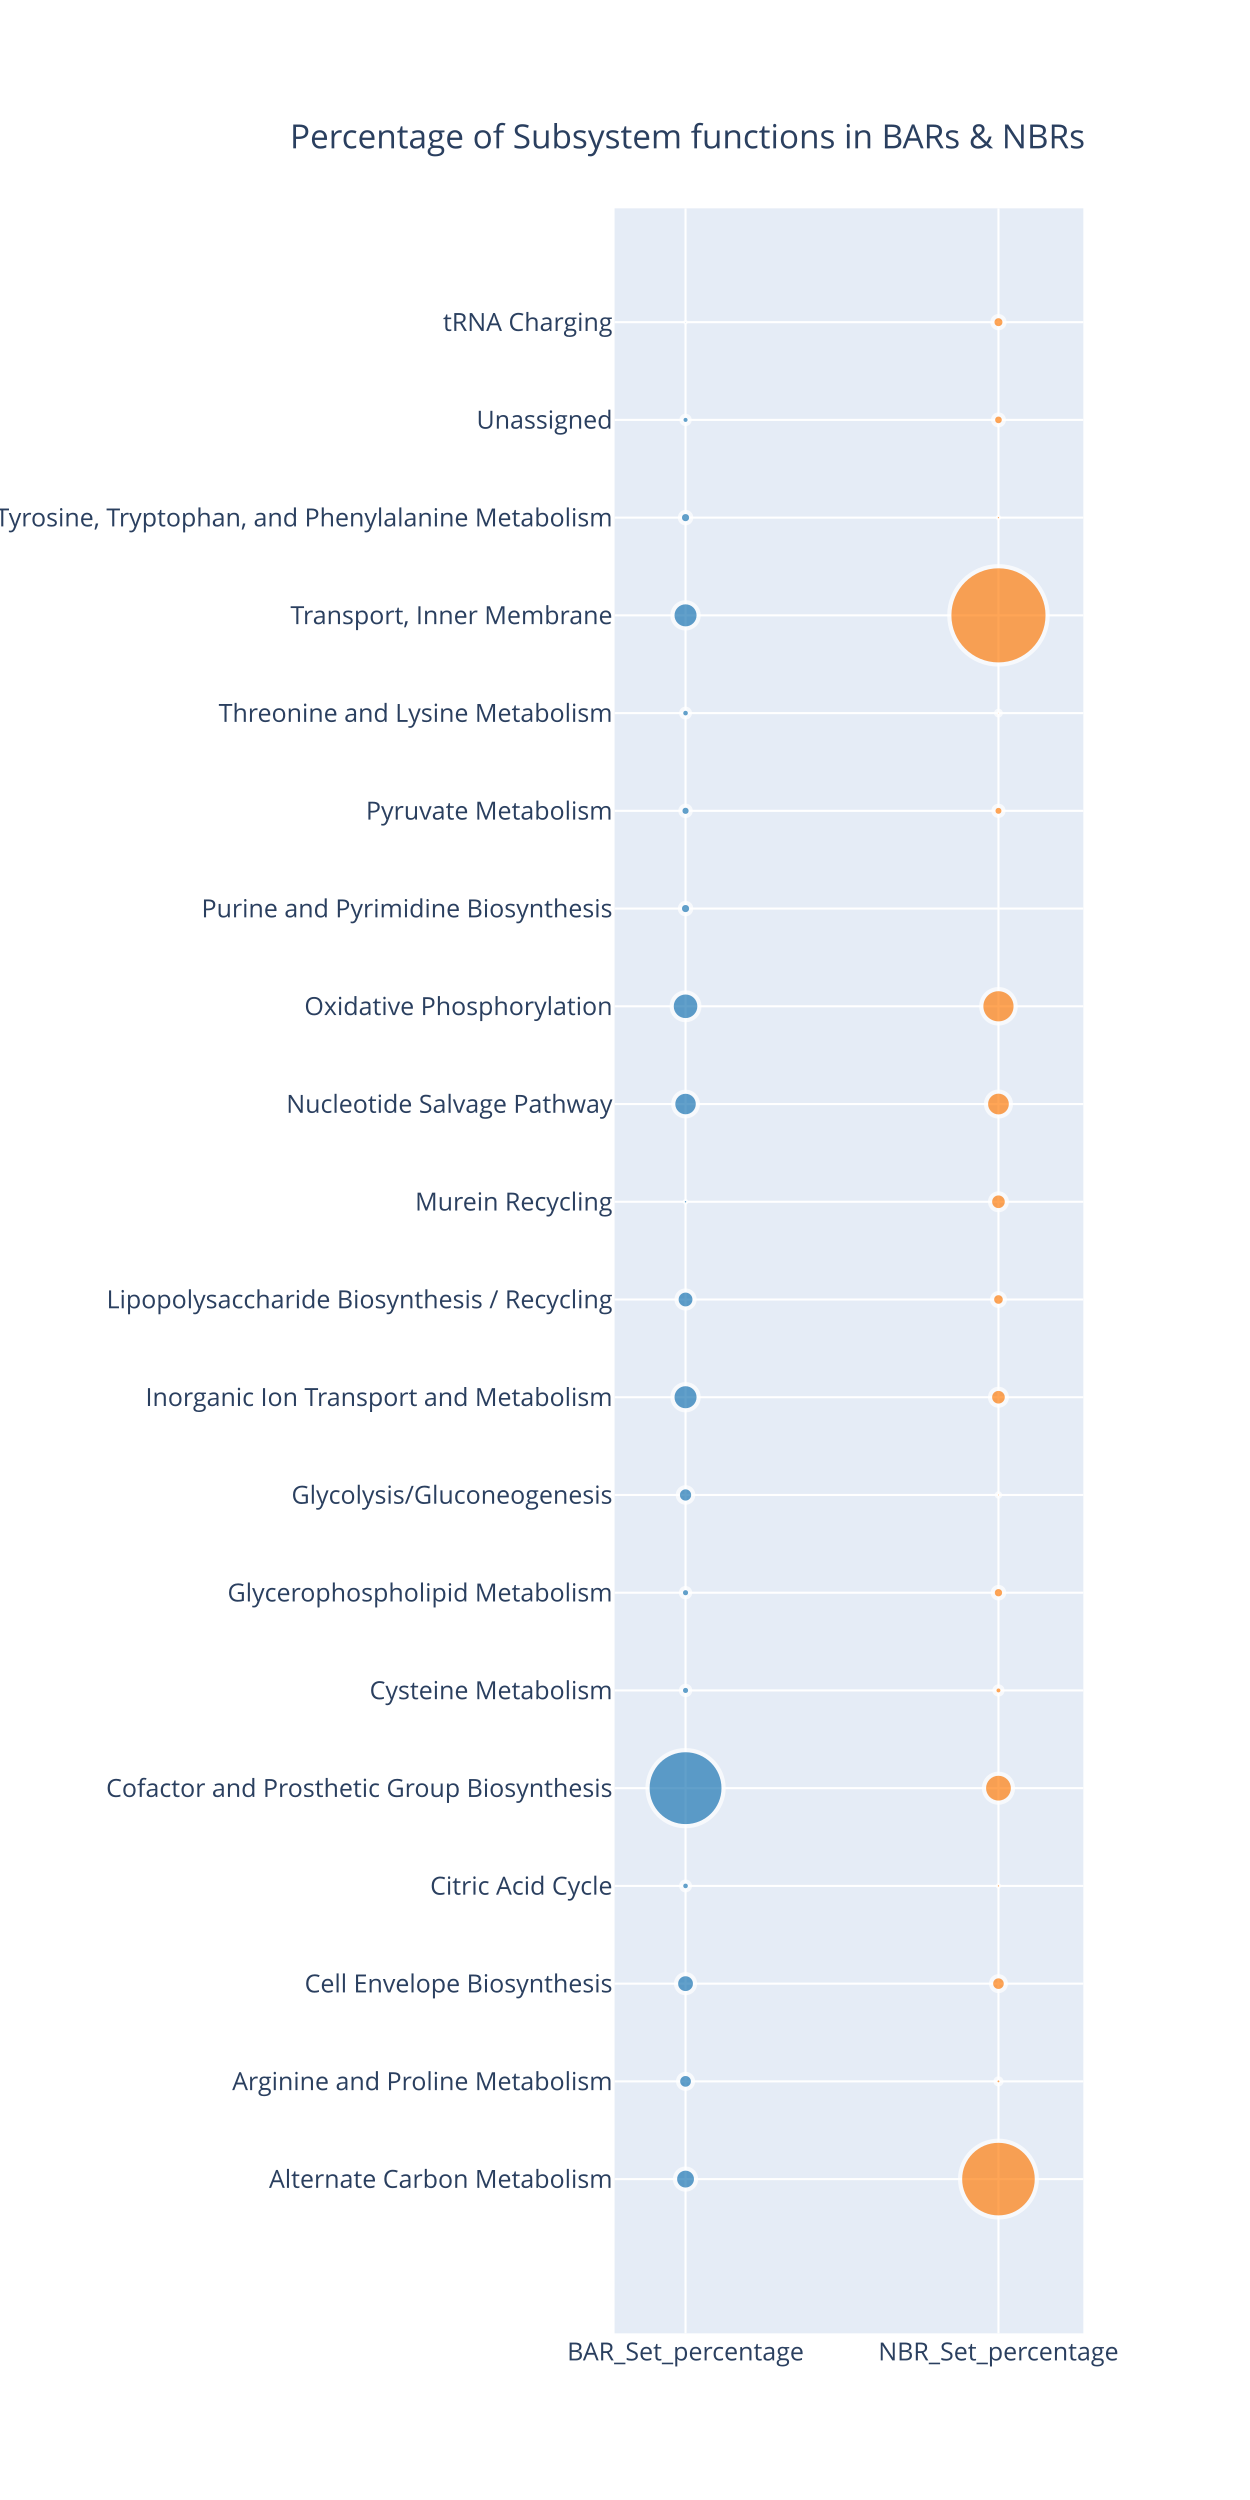
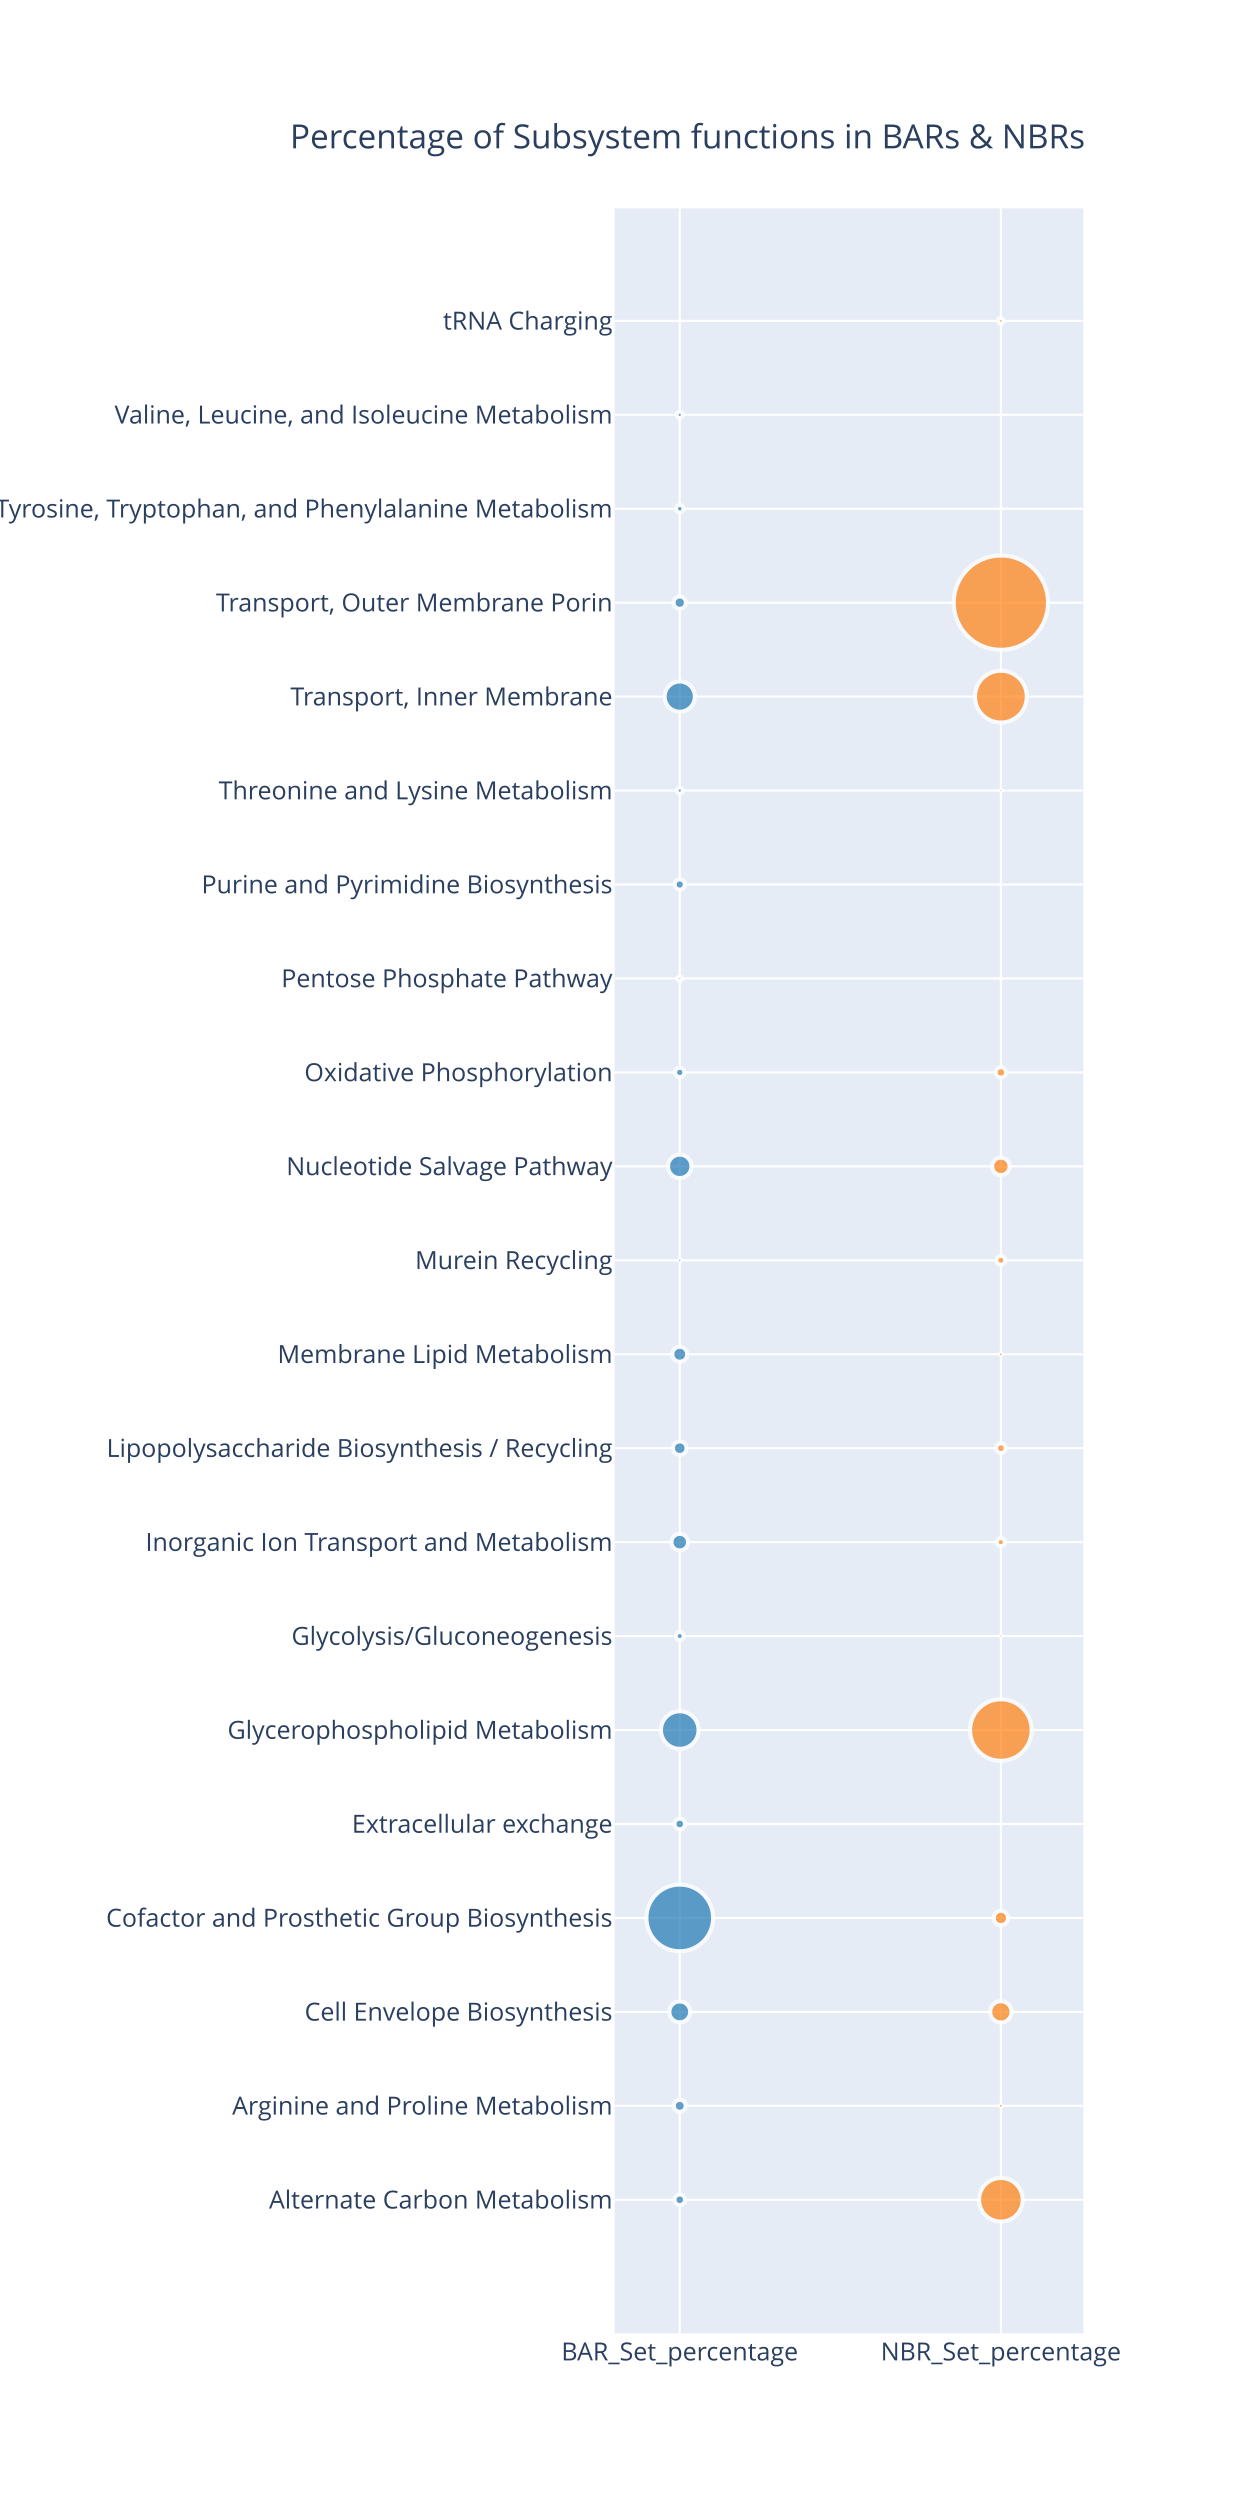
<svg xmlns="http://www.w3.org/2000/svg" class="main-svg" width="600" height="1200" style="" viewBox="0 0 600 1200">
  <rect x="0" y="0" width="600" height="1200" style="fill: rgb(255, 255, 255); fill-opacity: 1;" />
-   <defs id="defs-264d06">
+   <defs id="defs-721985">
    <g class="clips">
-       <clipPath id="clip264d06xyplot" class="plotclip">
+       <clipPath id="clip721985xyplot" class="plotclip">
        <rect width="225" height="1020" />
      </clipPath>
-       <clipPath class="axesclip" id="clip264d06x">
+       <clipPath class="axesclip" id="clip721985x">
        <rect x="295" y="0" width="225" height="1200" />
      </clipPath>
-       <clipPath class="axesclip" id="clip264d06y">
+       <clipPath class="axesclip" id="clip721985y">
        <rect x="0" y="100" width="600" height="1020" />
      </clipPath>
-       <clipPath class="axesclip" id="clip264d06xy">
+       <clipPath class="axesclip" id="clip721985xy">
        <rect x="295" y="100" width="225" height="1020" />
      </clipPath>
    </g>
    <g class="gradients" />
    <g class="patterns" />
  </defs>
  <g class="bglayer">
    <rect class="bg" x="295" y="100" width="225" height="1020" style="fill: rgb(229, 236, 246); fill-opacity: 1; stroke-width: 0;" />
  </g>
  <g class="layer-below">
    <g class="imagelayer" />
    <g class="shapelayer" />
  </g>
  <g class="cartesianlayer">
    <g class="subplot xy">
      <g class="layer-subplot">
        <g class="shapelayer" />
        <g class="imagelayer" />
      </g>
      <g class="minor-gridlayer">
        <g class="x" />
        <g class="y" />
      </g>
      <g class="gridlayer">
        <g class="x">
-           <path class="xgrid crisp" transform="translate(329.06,0)" d="M0,100v1020" style="stroke: rgb(255, 255, 255); stroke-opacity: 1; stroke-width: 1px;" />
-           <path class="xgrid crisp" transform="translate(479.26,0)" d="M0,100v1020" style="stroke: rgb(255, 255, 255); stroke-opacity: 1; stroke-width: 1px;" />
+           <path class="xgrid crisp" transform="translate(326.28,0)" d="M0,100v1020" style="stroke: rgb(255, 255, 255); stroke-opacity: 1; stroke-width: 1px;" />
+           <path class="xgrid crisp" transform="translate(480.42,0)" d="M0,100v1020" style="stroke: rgb(255, 255, 255); stroke-opacity: 1; stroke-width: 1px;" />
        </g>
        <g class="y">
-           <path class="ygrid crisp" transform="translate(0,1045.97)" d="M295,0h225" style="stroke: rgb(255, 255, 255); stroke-opacity: 1; stroke-width: 1px;" />
-           <path class="ygrid crisp" transform="translate(0,999.06)" d="M295,0h225" style="stroke: rgb(255, 255, 255); stroke-opacity: 1; stroke-width: 1px;" />
-           <path class="ygrid crisp" transform="translate(0,952.15)" d="M295,0h225" style="stroke: rgb(255, 255, 255); stroke-opacity: 1; stroke-width: 1px;" />
-           <path class="ygrid crisp" transform="translate(0,905.24)" d="M295,0h225" style="stroke: rgb(255, 255, 255); stroke-opacity: 1; stroke-width: 1px;" />
-           <path class="ygrid crisp" transform="translate(0,858.32)" d="M295,0h225" style="stroke: rgb(255, 255, 255); stroke-opacity: 1; stroke-width: 1px;" />
-           <path class="ygrid crisp" transform="translate(0,811.41)" d="M295,0h225" style="stroke: rgb(255, 255, 255); stroke-opacity: 1; stroke-width: 1px;" />
-           <path class="ygrid crisp" transform="translate(0,764.5)" d="M295,0h225" style="stroke: rgb(255, 255, 255); stroke-opacity: 1; stroke-width: 1px;" />
-           <path class="ygrid crisp" transform="translate(0,717.59)" d="M295,0h225" style="stroke: rgb(255, 255, 255); stroke-opacity: 1; stroke-width: 1px;" />
-           <path class="ygrid crisp" transform="translate(0,670.67)" d="M295,0h225" style="stroke: rgb(255, 255, 255); stroke-opacity: 1; stroke-width: 1px;" />
-           <path class="ygrid crisp" transform="translate(0,623.76)" d="M295,0h225" style="stroke: rgb(255, 255, 255); stroke-opacity: 1; stroke-width: 1px;" />
-           <path class="ygrid crisp" transform="translate(0,576.85)" d="M295,0h225" style="stroke: rgb(255, 255, 255); stroke-opacity: 1; stroke-width: 1px;" />
-           <path class="ygrid crisp" transform="translate(0,529.94)" d="M295,0h225" style="stroke: rgb(255, 255, 255); stroke-opacity: 1; stroke-width: 1px;" />
-           <path class="ygrid crisp" transform="translate(0,483.02)" d="M295,0h225" style="stroke: rgb(255, 255, 255); stroke-opacity: 1; stroke-width: 1px;" />
-           <path class="ygrid crisp" transform="translate(0,436.11)" d="M295,0h225" style="stroke: rgb(255, 255, 255); stroke-opacity: 1; stroke-width: 1px;" />
-           <path class="ygrid crisp" transform="translate(0,389.2)" d="M295,0h225" style="stroke: rgb(255, 255, 255); stroke-opacity: 1; stroke-width: 1px;" />
-           <path class="ygrid crisp" transform="translate(0,342.29)" d="M295,0h225" style="stroke: rgb(255, 255, 255); stroke-opacity: 1; stroke-width: 1px;" />
-           <path class="ygrid crisp" transform="translate(0,295.37)" d="M295,0h225" style="stroke: rgb(255, 255, 255); stroke-opacity: 1; stroke-width: 1px;" />
-           <path class="ygrid crisp" transform="translate(0,248.46)" d="M295,0h225" style="stroke: rgb(255, 255, 255); stroke-opacity: 1; stroke-width: 1px;" />
-           <path class="ygrid crisp" transform="translate(0,201.55)" d="M295,0h225" style="stroke: rgb(255, 255, 255); stroke-opacity: 1; stroke-width: 1px;" />
-           <path class="ygrid crisp" transform="translate(0,154.64)" d="M295,0h225" style="stroke: rgb(255, 255, 255); stroke-opacity: 1; stroke-width: 1px;" />
+           <path class="ygrid crisp" transform="translate(0,1055.89)" d="M295,0h225" style="stroke: rgb(255, 255, 255); stroke-opacity: 1; stroke-width: 1px;" />
+           <path class="ygrid crisp" transform="translate(0,1010.79)" d="M295,0h225" style="stroke: rgb(255, 255, 255); stroke-opacity: 1; stroke-width: 1px;" />
+           <path class="ygrid crisp" transform="translate(0,965.7)" d="M295,0h225" style="stroke: rgb(255, 255, 255); stroke-opacity: 1; stroke-width: 1px;" />
+           <path class="ygrid crisp" transform="translate(0,920.61)" d="M295,0h225" style="stroke: rgb(255, 255, 255); stroke-opacity: 1; stroke-width: 1px;" />
+           <path class="ygrid crisp" transform="translate(0,875.51)" d="M295,0h225" style="stroke: rgb(255, 255, 255); stroke-opacity: 1; stroke-width: 1px;" />
+           <path class="ygrid crisp" transform="translate(0,830.42)" d="M295,0h225" style="stroke: rgb(255, 255, 255); stroke-opacity: 1; stroke-width: 1px;" />
+           <path class="ygrid crisp" transform="translate(0,785.32)" d="M295,0h225" style="stroke: rgb(255, 255, 255); stroke-opacity: 1; stroke-width: 1px;" />
+           <path class="ygrid crisp" transform="translate(0,740.23)" d="M295,0h225" style="stroke: rgb(255, 255, 255); stroke-opacity: 1; stroke-width: 1px;" />
+           <path class="ygrid crisp" transform="translate(0,695.13)" d="M295,0h225" style="stroke: rgb(255, 255, 255); stroke-opacity: 1; stroke-width: 1px;" />
+           <path class="ygrid crisp" transform="translate(0,650.04)" d="M295,0h225" style="stroke: rgb(255, 255, 255); stroke-opacity: 1; stroke-width: 1px;" />
+           <path class="ygrid crisp" transform="translate(0,604.94)" d="M295,0h225" style="stroke: rgb(255, 255, 255); stroke-opacity: 1; stroke-width: 1px;" />
+           <path class="ygrid crisp" transform="translate(0,559.85)" d="M295,0h225" style="stroke: rgb(255, 255, 255); stroke-opacity: 1; stroke-width: 1px;" />
+           <path class="ygrid crisp" transform="translate(0,514.76)" d="M295,0h225" style="stroke: rgb(255, 255, 255); stroke-opacity: 1; stroke-width: 1px;" />
+           <path class="ygrid crisp" transform="translate(0,469.66)" d="M295,0h225" style="stroke: rgb(255, 255, 255); stroke-opacity: 1; stroke-width: 1px;" />
+           <path class="ygrid crisp" transform="translate(0,424.57)" d="M295,0h225" style="stroke: rgb(255, 255, 255); stroke-opacity: 1; stroke-width: 1px;" />
+           <path class="ygrid crisp" transform="translate(0,379.47)" d="M295,0h225" style="stroke: rgb(255, 255, 255); stroke-opacity: 1; stroke-width: 1px;" />
+           <path class="ygrid crisp" transform="translate(0,334.38)" d="M295,0h225" style="stroke: rgb(255, 255, 255); stroke-opacity: 1; stroke-width: 1px;" />
+           <path class="ygrid crisp" transform="translate(0,289.28)" d="M295,0h225" style="stroke: rgb(255, 255, 255); stroke-opacity: 1; stroke-width: 1px;" />
+           <path class="ygrid crisp" transform="translate(0,244.19)" d="M295,0h225" style="stroke: rgb(255, 255, 255); stroke-opacity: 1; stroke-width: 1px;" />
+           <path class="ygrid crisp" transform="translate(0,199.09)" d="M295,0h225" style="stroke: rgb(255, 255, 255); stroke-opacity: 1; stroke-width: 1px;" />
+           <path class="ygrid crisp" transform="translate(0,154)" d="M295,0h225" style="stroke: rgb(255, 255, 255); stroke-opacity: 1; stroke-width: 1px;" />
        </g>
      </g>
      <g class="zerolinelayer" />
      <path class="xlines-below" />
      <path class="ylines-below" />
      <g class="overlines-below" />
      <g class="xaxislayer-below" />
      <g class="yaxislayer-below" />
      <g class="overaxes-below" />
-       <g class="plot" transform="translate(295,100)" clip-path="url(#clip264d06xyplot)">
+       <g class="plot" transform="translate(295,100)" clip-path="url(#clip721985xyplot)">
        <g class="scatterlayer mlayer">
-           <g class="trace scatter traceb94b5e" style="stroke-miterlimit: 2; opacity: 1;">
+           <g class="trace scatter trace367fad" style="stroke-miterlimit: 2; opacity: 1;">
            <g class="fills" />
            <g class="errorbars" />
            <g class="lines" />
            <g class="points">
-               <path class="point" transform="translate(34.06,945.97)" d="M5.05,0A5.05,5.05 0 1,1 0,-5.05A5.05,5.05 0 0,1 5.05,0Z" style="opacity: 0.7; stroke-width: 2px; fill: rgb(31, 119, 180); fill-opacity: 1; stroke: rgb(255, 255, 255); stroke-opacity: 1;" />
-               <path class="point" transform="translate(34.06,899.06)" d="M3.58,0A3.58,3.58 0 1,1 0,-3.58A3.58,3.58 0 0,1 3.58,0Z" style="opacity: 0.7; stroke-width: 2px; fill: rgb(31, 119, 180); fill-opacity: 1; stroke: rgb(255, 255, 255); stroke-opacity: 1;" />
-               <path class="point" transform="translate(34.06,852.15)" d="M4.56,0A4.56,4.56 0 1,1 0,-4.56A4.56,4.56 0 0,1 4.56,0Z" style="opacity: 0.7; stroke-width: 2px; fill: rgb(31, 119, 180); fill-opacity: 1; stroke: rgb(255, 255, 255); stroke-opacity: 1;" />
-               <path class="point" transform="translate(34.06,805.24)" d="M2.1,0A2.1,2.1 0 1,1 0,-2.1A2.1,2.1 0 0,1 2.1,0Z" style="opacity: 0.7; stroke-width: 2px; fill: rgb(31, 119, 180); fill-opacity: 1; stroke: rgb(255, 255, 255); stroke-opacity: 1;" />
-               <path class="point" transform="translate(34.06,758.32)" d="M18.25,0A18.25,18.25 0 1,1 0,-18.25A18.25,18.25 0 0,1 18.25,0Z" style="opacity: 0.7; stroke-width: 2px; fill: rgb(31, 119, 180); fill-opacity: 1; stroke: rgb(255, 255, 255); stroke-opacity: 1;" />
-               <path class="point" transform="translate(34.06,711.41)" d="M2.22,0A2.22,2.22 0 1,1 0,-2.22A2.22,2.22 0 0,1 2.22,0Z" style="opacity: 0.7; stroke-width: 2px; fill: rgb(31, 119, 180); fill-opacity: 1; stroke: rgb(255, 255, 255); stroke-opacity: 1;" />
-               <path class="point" transform="translate(34.06,664.5)" d="M2.22,0A2.22,2.22 0 1,1 0,-2.22A2.22,2.22 0 0,1 2.22,0Z" style="opacity: 0.7; stroke-width: 2px; fill: rgb(31, 119, 180); fill-opacity: 1; stroke: rgb(255, 255, 255); stroke-opacity: 1;" />
-               <path class="point" transform="translate(34.06,617.59)" d="M3.7,0A3.7,3.7 0 1,1 0,-3.7A3.7,3.7 0 0,1 3.7,0Z" style="opacity: 0.7; stroke-width: 2px; fill: rgb(31, 119, 180); fill-opacity: 1; stroke: rgb(255, 255, 255); stroke-opacity: 1;" />
-               <path class="point" transform="translate(34.06,570.67)" d="M6.29,0A6.29,6.29 0 1,1 0,-6.29A6.29,6.29 0 0,1 6.29,0Z" style="opacity: 0.7; stroke-width: 2px; fill: rgb(31, 119, 180); fill-opacity: 1; stroke: rgb(255, 255, 255); stroke-opacity: 1;" />
-               <path class="point" transform="translate(34.06,523.76)" d="M4.32,0A4.32,4.32 0 1,1 0,-4.32A4.32,4.32 0 0,1 4.32,0Z" style="opacity: 0.7; stroke-width: 2px; fill: rgb(31, 119, 180); fill-opacity: 1; stroke: rgb(255, 255, 255); stroke-opacity: 1;" />
-               <path class="point" transform="translate(34.06,476.85)" d="M0.37,0A0.37,0.37 0 1,1 0,-0.37A0.37,0.37 0 0,1 0.37,0Z" style="opacity: 0.7; stroke-width: 2px; fill: rgb(31, 119, 180); fill-opacity: 1; stroke: rgb(255, 255, 255); stroke-opacity: 1;" />
-               <path class="point" transform="translate(34.06,429.94)" d="M5.92,0A5.92,5.92 0 1,1 0,-5.92A5.92,5.92 0 0,1 5.92,0Z" style="opacity: 0.7; stroke-width: 2px; fill: rgb(31, 119, 180); fill-opacity: 1; stroke: rgb(255, 255, 255); stroke-opacity: 1;" />
-               <path class="point" transform="translate(34.06,383.02)" d="M6.66,0A6.66,6.66 0 1,1 0,-6.66A6.66,6.66 0 0,1 6.66,0Z" style="opacity: 0.7; stroke-width: 2px; fill: rgb(31, 119, 180); fill-opacity: 1; stroke: rgb(255, 255, 255); stroke-opacity: 1;" />
-               <path class="point" transform="translate(34.06,336.11)" d="M2.71,0A2.71,2.71 0 1,1 0,-2.71A2.71,2.71 0 0,1 2.71,0Z" style="opacity: 0.7; stroke-width: 2px; fill: rgb(31, 119, 180); fill-opacity: 1; stroke: rgb(255, 255, 255); stroke-opacity: 1;" />
-               <path class="point" transform="translate(34.06,289.2)" d="M2.47,0A2.47,2.47 0 1,1 0,-2.47A2.47,2.47 0 0,1 2.47,0Z" style="opacity: 0.7; stroke-width: 2px; fill: rgb(31, 119, 180); fill-opacity: 1; stroke: rgb(255, 255, 255); stroke-opacity: 1;" />
-               <path class="point" transform="translate(34.06,242.29)" d="M2.1,0A2.1,2.1 0 1,1 0,-2.1A2.1,2.1 0 0,1 2.1,0Z" style="opacity: 0.7; stroke-width: 2px; fill: rgb(31, 119, 180); fill-opacity: 1; stroke: rgb(255, 255, 255); stroke-opacity: 1;" />
-               <path class="point" transform="translate(34.06,195.37)" d="M6.29,0A6.29,6.29 0 1,1 0,-6.29A6.29,6.29 0 0,1 6.29,0Z" style="opacity: 0.7; stroke-width: 2px; fill: rgb(31, 119, 180); fill-opacity: 1; stroke: rgb(255, 255, 255); stroke-opacity: 1;" />
-               <path class="point" transform="translate(34.06,148.46)" d="M2.71,0A2.71,2.71 0 1,1 0,-2.71A2.71,2.71 0 0,1 2.71,0Z" style="opacity: 0.7; stroke-width: 2px; fill: rgb(31, 119, 180); fill-opacity: 1; stroke: rgb(255, 255, 255); stroke-opacity: 1;" />
-               <path class="point" transform="translate(34.06,101.55)" d="M1.97,0A1.97,1.97 0 1,1 0,-1.97A1.97,1.97 0 0,1 1.97,0Z" style="opacity: 0.7; stroke-width: 2px; fill: rgb(31, 119, 180); fill-opacity: 1; stroke: rgb(255, 255, 255); stroke-opacity: 1;" />
-               <path class="point" transform="translate(34.06,54.64)" d="M0.12,0A0.12,0.12 0 1,1 0,-0.12A0.12,0.12 0 0,1 0.12,0Z" style="opacity: 0.7; stroke-width: 2px; fill: rgb(31, 119, 180); fill-opacity: 1; stroke: rgb(255, 255, 255); stroke-opacity: 1;" />
+               <path class="point" transform="translate(31.28,955.89)" d="M2.57,0A2.57,2.57 0 1,1 0,-2.57A2.57,2.57 0 0,1 2.57,0Z" style="opacity: 0.7; stroke-width: 2px; fill: rgb(31, 119, 180); fill-opacity: 1; stroke: rgb(255, 255, 255); stroke-opacity: 1;" />
+               <path class="point" transform="translate(31.28,910.79)" d="M2.88,0A2.88,2.88 0 1,1 0,-2.88A2.88,2.88 0 0,1 2.88,0Z" style="opacity: 0.7; stroke-width: 2px; fill: rgb(31, 119, 180); fill-opacity: 1; stroke: rgb(255, 255, 255); stroke-opacity: 1;" />
+               <path class="point" transform="translate(31.28,865.7)" d="M5.03,0A5.03,5.03 0 1,1 0,-5.03A5.03,5.03 0 0,1 5.03,0Z" style="opacity: 0.7; stroke-width: 2px; fill: rgb(31, 119, 180); fill-opacity: 1; stroke: rgb(255, 255, 255); stroke-opacity: 1;" />
+               <path class="point" transform="translate(31.28,820.61)" d="M16.03,0A16.03,16.03 0 1,1 0,-16.03A16.03,16.03 0 0,1 16.03,0Z" style="opacity: 0.7; stroke-width: 2px; fill: rgb(31, 119, 180); fill-opacity: 1; stroke: rgb(255, 255, 255); stroke-opacity: 1;" />
+               <path class="point" transform="translate(31.28,775.51)" d="M2.57,0A2.57,2.57 0 1,1 0,-2.57A2.57,2.57 0 0,1 2.57,0Z" style="opacity: 0.7; stroke-width: 2px; fill: rgb(31, 119, 180); fill-opacity: 1; stroke: rgb(255, 255, 255); stroke-opacity: 1;" />
+               <path class="point" transform="translate(31.28,730.42)" d="M9.04,0A9.04,9.04 0 1,1 0,-9.04A9.04,9.04 0 0,1 9.04,0Z" style="opacity: 0.7; stroke-width: 2px; fill: rgb(31, 119, 180); fill-opacity: 1; stroke: rgb(255, 255, 255); stroke-opacity: 1;" />
+               <path class="point" transform="translate(31.28,685.32)" d="M1.95,0A1.95,1.95 0 1,1 0,-1.95A1.95,1.95 0 0,1 1.95,0Z" style="opacity: 0.7; stroke-width: 2px; fill: rgb(31, 119, 180); fill-opacity: 1; stroke: rgb(255, 255, 255); stroke-opacity: 1;" />
+               <path class="point" transform="translate(31.28,640.23)" d="M4.01,0A4.01,4.01 0 1,1 0,-4.01A4.01,4.01 0 0,1 4.01,0Z" style="opacity: 0.7; stroke-width: 2px; fill: rgb(31, 119, 180); fill-opacity: 1; stroke: rgb(255, 255, 255); stroke-opacity: 1;" />
+               <path class="point" transform="translate(31.28,595.13)" d="M3.29,0A3.29,3.29 0 1,1 0,-3.29A3.29,3.29 0 0,1 3.29,0Z" style="opacity: 0.7; stroke-width: 2px; fill: rgb(31, 119, 180); fill-opacity: 1; stroke: rgb(255, 255, 255); stroke-opacity: 1;" />
+               <path class="point" transform="translate(31.28,550.04)" d="M3.6,0A3.6,3.6 0 1,1 0,-3.6A3.6,3.6 0 0,1 3.6,0Z" style="opacity: 0.7; stroke-width: 2px; fill: rgb(31, 119, 180); fill-opacity: 1; stroke: rgb(255, 255, 255); stroke-opacity: 1;" />
+               <path class="point" transform="translate(31.28,504.94)" d="M0.31,0A0.31,0.31 0 1,1 0,-0.31A0.31,0.31 0 0,1 0.31,0Z" style="opacity: 0.7; stroke-width: 2px; fill: rgb(31, 119, 180); fill-opacity: 1; stroke: rgb(255, 255, 255); stroke-opacity: 1;" />
+               <path class="point" transform="translate(31.28,459.85)" d="M5.65,0A5.65,5.65 0 1,1 0,-5.65A5.65,5.65 0 0,1 5.65,0Z" style="opacity: 0.7; stroke-width: 2px; fill: rgb(31, 119, 180); fill-opacity: 1; stroke: rgb(255, 255, 255); stroke-opacity: 1;" />
+               <path class="point" transform="translate(31.28,414.76)" d="M2.26,0A2.26,2.26 0 1,1 0,-2.26A2.26,2.26 0 0,1 2.26,0Z" style="opacity: 0.7; stroke-width: 2px; fill: rgb(31, 119, 180); fill-opacity: 1; stroke: rgb(255, 255, 255); stroke-opacity: 1;" />
+               <path class="point" transform="translate(31.28,369.66)" d="M1.23,0A1.23,1.23 0 1,1 0,-1.23A1.23,1.23 0 0,1 1.23,0Z" style="opacity: 0.7; stroke-width: 2px; fill: rgb(31, 119, 180); fill-opacity: 1; stroke: rgb(255, 255, 255); stroke-opacity: 1;" />
+               <path class="point" transform="translate(31.28,324.57)" d="M2.47,0A2.47,2.47 0 1,1 0,-2.47A2.47,2.47 0 0,1 2.47,0Z" style="opacity: 0.7; stroke-width: 2px; fill: rgb(31, 119, 180); fill-opacity: 1; stroke: rgb(255, 255, 255); stroke-opacity: 1;" />
+               <path class="point" transform="translate(31.28,279.47)" d="M1.54,0A1.54,1.54 0 1,1 0,-1.54A1.54,1.54 0 0,1 1.54,0Z" style="opacity: 0.7; stroke-width: 2px; fill: rgb(31, 119, 180); fill-opacity: 1; stroke: rgb(255, 255, 255); stroke-opacity: 1;" />
+               <path class="point" transform="translate(31.28,234.38)" d="M7.29,0A7.29,7.29 0 1,1 0,-7.29A7.29,7.29 0 0,1 7.29,0Z" style="opacity: 0.7; stroke-width: 2px; fill: rgb(31, 119, 180); fill-opacity: 1; stroke: rgb(255, 255, 255); stroke-opacity: 1;" />
+               <path class="point" transform="translate(31.28,189.28)" d="M2.98,0A2.98,2.98 0 1,1 0,-2.98A2.98,2.98 0 0,1 2.98,0Z" style="opacity: 0.7; stroke-width: 2px; fill: rgb(31, 119, 180); fill-opacity: 1; stroke: rgb(255, 255, 255); stroke-opacity: 1;" />
+               <path class="point" transform="translate(31.28,144.19)" d="M1.85,0A1.85,1.85 0 1,1 0,-1.85A1.85,1.85 0 0,1 1.85,0Z" style="opacity: 0.7; stroke-width: 2px; fill: rgb(31, 119, 180); fill-opacity: 1; stroke: rgb(255, 255, 255); stroke-opacity: 1;" />
+               <path class="point" transform="translate(31.28,99.09)" d="M1.54,0A1.54,1.54 0 1,1 0,-1.54A1.54,1.54 0 0,1 1.54,0Z" style="opacity: 0.7; stroke-width: 2px; fill: rgb(31, 119, 180); fill-opacity: 1; stroke: rgb(255, 255, 255); stroke-opacity: 1;" />
+               <path class="point" transform="translate(31.28,54)" d="M0,0A0,0 0 1,1 0,-0A0,0 0 0,1 0,0Z" style="opacity: 0.7; stroke-width: 2px; fill: rgb(31, 119, 180); fill-opacity: 1; stroke: rgb(255, 255, 255); stroke-opacity: 1;" />
            </g>
            <g class="text" />
          </g>
-           <g class="trace scatter tracedbcba0" style="stroke-miterlimit: 2; opacity: 1;">
+           <g class="trace scatter trace1b1726" style="stroke-miterlimit: 2; opacity: 1;">
            <g class="fills" />
            <g class="errorbars" />
            <g class="lines" />
            <g class="points">
-               <path class="point" transform="translate(184.26,945.97)" d="M18.42,0A18.42,18.42 0 1,1 0,-18.42A18.42,18.42 0 0,1 18.42,0Z" style="opacity: 0.7; stroke-width: 2px; fill: rgb(255, 127, 14); fill-opacity: 1; stroke: rgb(255, 255, 255); stroke-opacity: 1;" />
-               <path class="point" transform="translate(184.26,899.06)" d="M1.45,0A1.45,1.45 0 1,1 0,-1.45A1.45,1.45 0 0,1 1.45,0Z" style="opacity: 0.7; stroke-width: 2px; fill: rgb(255, 127, 14); fill-opacity: 1; stroke: rgb(255, 255, 255); stroke-opacity: 1;" />
-               <path class="point" transform="translate(184.26,852.15)" d="M3.55,0A3.55,3.55 0 1,1 0,-3.55A3.55,3.55 0 0,1 3.55,0Z" style="opacity: 0.7; stroke-width: 2px; fill: rgb(255, 127, 14); fill-opacity: 1; stroke: rgb(255, 255, 255); stroke-opacity: 1;" />
-               <path class="point" transform="translate(184.26,805.24)" d="M0.32,0A0.32,0.32 0 1,1 0,-0.32A0.32,0.32 0 0,1 0.32,0Z" style="opacity: 0.7; stroke-width: 2px; fill: rgb(255, 127, 14); fill-opacity: 1; stroke: rgb(255, 255, 255); stroke-opacity: 1;" />
-               <path class="point" transform="translate(184.26,758.32)" d="M6.95,0A6.95,6.95 0 1,1 0,-6.95A6.95,6.95 0 0,1 6.95,0Z" style="opacity: 0.7; stroke-width: 2px; fill: rgb(255, 127, 14); fill-opacity: 1; stroke: rgb(255, 255, 255); stroke-opacity: 1;" />
-               <path class="point" transform="translate(184.26,711.41)" d="M1.94,0A1.94,1.94 0 1,1 0,-1.94A1.94,1.94 0 0,1 1.94,0Z" style="opacity: 0.7; stroke-width: 2px; fill: rgb(255, 127, 14); fill-opacity: 1; stroke: rgb(255, 255, 255); stroke-opacity: 1;" />
-               <path class="point" transform="translate(184.26,664.5)" d="M2.75,0A2.75,2.75 0 1,1 0,-2.75A2.75,2.75 0 0,1 2.75,0Z" style="opacity: 0.7; stroke-width: 2px; fill: rgb(255, 127, 14); fill-opacity: 1; stroke: rgb(255, 255, 255); stroke-opacity: 1;" />
-               <path class="point" transform="translate(184.26,617.59)" d="M0.81,0A0.81,0.81 0 1,1 0,-0.81A0.81,0.81 0 0,1 0.81,0Z" style="opacity: 0.7; stroke-width: 2px; fill: rgb(255, 127, 14); fill-opacity: 1; stroke: rgb(255, 255, 255); stroke-opacity: 1;" />
-               <path class="point" transform="translate(184.26,570.67)" d="M4.04,0A4.04,4.04 0 1,1 0,-4.04A4.04,4.04 0 0,1 4.04,0Z" style="opacity: 0.7; stroke-width: 2px; fill: rgb(255, 127, 14); fill-opacity: 1; stroke: rgb(255, 255, 255); stroke-opacity: 1;" />
-               <path class="point" transform="translate(184.26,523.76)" d="M3.07,0A3.07,3.07 0 1,1 0,-3.07A3.07,3.07 0 0,1 3.07,0Z" style="opacity: 0.7; stroke-width: 2px; fill: rgb(255, 127, 14); fill-opacity: 1; stroke: rgb(255, 255, 255); stroke-opacity: 1;" />
-               <path class="point" transform="translate(184.26,476.85)" d="M4.04,0A4.04,4.04 0 1,1 0,-4.04A4.04,4.04 0 0,1 4.04,0Z" style="opacity: 0.7; stroke-width: 2px; fill: rgb(255, 127, 14); fill-opacity: 1; stroke: rgb(255, 255, 255); stroke-opacity: 1;" />
-               <path class="point" transform="translate(184.26,429.94)" d="M5.98,0A5.98,5.98 0 1,1 0,-5.98A5.98,5.98 0 0,1 5.98,0Z" style="opacity: 0.7; stroke-width: 2px; fill: rgb(255, 127, 14); fill-opacity: 1; stroke: rgb(255, 255, 255); stroke-opacity: 1;" />
-               <path class="point" transform="translate(184.26,383.02)" d="M8.24,0A8.24,8.24 0 1,1 0,-8.24A8.24,8.24 0 0,1 8.24,0Z" style="opacity: 0.7; stroke-width: 2px; fill: rgb(255, 127, 14); fill-opacity: 1; stroke: rgb(255, 255, 255); stroke-opacity: 1;" />
-               <path class="point" transform="translate(184.26,336.11)" d="M0,0A0,0 0 1,1 0,-0A0,0 0 0,1 0,0Z" style="opacity: 0.7; stroke-width: 2px; fill: rgb(255, 127, 14); fill-opacity: 1; stroke: rgb(255, 255, 255); stroke-opacity: 1;" />
-               <path class="point" transform="translate(184.26,289.2)" d="M2.42,0A2.42,2.42 0 1,1 0,-2.42A2.42,2.42 0 0,1 2.42,0Z" style="opacity: 0.7; stroke-width: 2px; fill: rgb(255, 127, 14); fill-opacity: 1; stroke: rgb(255, 255, 255); stroke-opacity: 1;" />
-               <path class="point" transform="translate(184.26,242.29)" d="M1.13,0A1.13,1.13 0 1,1 0,-1.13A1.13,1.13 0 0,1 1.13,0Z" style="opacity: 0.7; stroke-width: 2px; fill: rgb(255, 127, 14); fill-opacity: 1; stroke: rgb(255, 255, 255); stroke-opacity: 1;" />
-               <path class="point" transform="translate(184.26,195.37)" d="M23.59,0A23.59,23.59 0 1,1 0,-23.59A23.59,23.59 0 0,1 23.59,0Z" style="opacity: 0.7; stroke-width: 2px; fill: rgb(255, 127, 14); fill-opacity: 1; stroke: rgb(255, 255, 255); stroke-opacity: 1;" />
-               <path class="point" transform="translate(184.26,148.46)" d="M0.32,0A0.32,0.32 0 1,1 0,-0.32A0.32,0.32 0 0,1 0.32,0Z" style="opacity: 0.7; stroke-width: 2px; fill: rgb(255, 127, 14); fill-opacity: 1; stroke: rgb(255, 255, 255); stroke-opacity: 1;" />
-               <path class="point" transform="translate(184.26,101.55)" d="M2.59,0A2.59,2.59 0 1,1 0,-2.59A2.59,2.59 0 0,1 2.59,0Z" style="opacity: 0.7; stroke-width: 2px; fill: rgb(255, 127, 14); fill-opacity: 1; stroke: rgb(255, 255, 255); stroke-opacity: 1;" />
-               <path class="point" transform="translate(184.26,54.64)" d="M2.91,0A2.91,2.91 0 1,1 0,-2.91A2.91,2.91 0 0,1 2.91,0Z" style="opacity: 0.7; stroke-width: 2px; fill: rgb(255, 127, 14); fill-opacity: 1; stroke: rgb(255, 255, 255); stroke-opacity: 1;" />
+               <path class="point" transform="translate(185.42,955.89)" d="M10.49,0A10.49,10.49 0 1,1 0,-10.49A10.49,10.49 0 0,1 10.49,0Z" style="opacity: 0.7; stroke-width: 2px; fill: rgb(255, 127, 14); fill-opacity: 1; stroke: rgb(255, 255, 255); stroke-opacity: 1;" />
+               <path class="point" transform="translate(185.42,910.79)" d="M0.47,0A0.47,0.47 0 1,1 0,-0.47A0.47,0.47 0 0,1 0.47,0Z" style="opacity: 0.7; stroke-width: 2px; fill: rgb(255, 127, 14); fill-opacity: 1; stroke: rgb(255, 255, 255); stroke-opacity: 1;" />
+               <path class="point" transform="translate(185.42,865.7)" d="M5.15,0A5.15,5.15 0 1,1 0,-5.15A5.15,5.15 0 0,1 5.15,0Z" style="opacity: 0.7; stroke-width: 2px; fill: rgb(255, 127, 14); fill-opacity: 1; stroke: rgb(255, 255, 255); stroke-opacity: 1;" />
+               <path class="point" transform="translate(185.42,820.61)" d="M3.47,0A3.47,3.47 0 1,1 0,-3.47A3.47,3.47 0 0,1 3.47,0Z" style="opacity: 0.7; stroke-width: 2px; fill: rgb(255, 127, 14); fill-opacity: 1; stroke: rgb(255, 255, 255); stroke-opacity: 1;" />
+               <path class="point" transform="translate(185.42,775.51)" d="M0,0A0,0 0 1,1 0,-0A0,0 0 0,1 0,0Z" style="opacity: 0.7; stroke-width: 2px; fill: rgb(255, 127, 14); fill-opacity: 1; stroke: rgb(255, 255, 255); stroke-opacity: 1;" />
+               <path class="point" transform="translate(185.42,730.42)" d="M14.8,0A14.8,14.8 0 1,1 0,-14.8A14.8,14.8 0 0,1 14.8,0Z" style="opacity: 0.7; stroke-width: 2px; fill: rgb(255, 127, 14); fill-opacity: 1; stroke: rgb(255, 255, 255); stroke-opacity: 1;" />
+               <path class="point" transform="translate(185.42,685.32)" d="M0.28,0A0.28,0.28 0 1,1 0,-0.28A0.28,0.28 0 0,1 0.28,0Z" style="opacity: 0.7; stroke-width: 2px; fill: rgb(255, 127, 14); fill-opacity: 1; stroke: rgb(255, 255, 255); stroke-opacity: 1;" />
+               <path class="point" transform="translate(185.42,640.23)" d="M1.97,0A1.97,1.97 0 1,1 0,-1.97A1.97,1.97 0 0,1 1.97,0Z" style="opacity: 0.7; stroke-width: 2px; fill: rgb(255, 127, 14); fill-opacity: 1; stroke: rgb(255, 255, 255); stroke-opacity: 1;" />
+               <path class="point" transform="translate(185.42,595.13)" d="M2.34,0A2.34,2.34 0 1,1 0,-2.34A2.34,2.34 0 0,1 2.34,0Z" style="opacity: 0.7; stroke-width: 2px; fill: rgb(255, 127, 14); fill-opacity: 1; stroke: rgb(255, 255, 255); stroke-opacity: 1;" />
+               <path class="point" transform="translate(185.42,550.04)" d="M0.47,0A0.47,0.47 0 1,1 0,-0.47A0.47,0.47 0 0,1 0.47,0Z" style="opacity: 0.7; stroke-width: 2px; fill: rgb(255, 127, 14); fill-opacity: 1; stroke: rgb(255, 255, 255); stroke-opacity: 1;" />
+               <path class="point" transform="translate(185.42,504.94)" d="M2.15,0A2.15,2.15 0 1,1 0,-2.15A2.15,2.15 0 0,1 2.15,0Z" style="opacity: 0.7; stroke-width: 2px; fill: rgb(255, 127, 14); fill-opacity: 1; stroke: rgb(255, 255, 255); stroke-opacity: 1;" />
+               <path class="point" transform="translate(185.42,459.85)" d="M4.21,0A4.21,4.21 0 1,1 0,-4.21A4.21,4.21 0 0,1 4.21,0Z" style="opacity: 0.7; stroke-width: 2px; fill: rgb(255, 127, 14); fill-opacity: 1; stroke: rgb(255, 255, 255); stroke-opacity: 1;" />
+               <path class="point" transform="translate(185.42,414.76)" d="M2.53,0A2.53,2.53 0 1,1 0,-2.53A2.53,2.53 0 0,1 2.53,0Z" style="opacity: 0.7; stroke-width: 2px; fill: rgb(255, 127, 14); fill-opacity: 1; stroke: rgb(255, 255, 255); stroke-opacity: 1;" />
+               <path class="point" transform="translate(185.42,369.66)" d="M0.09,0A0.09,0.09 0 1,1 0,-0.09A0.09,0.09 0 0,1 0.09,0Z" style="opacity: 0.7; stroke-width: 2px; fill: rgb(255, 127, 14); fill-opacity: 1; stroke: rgb(255, 255, 255); stroke-opacity: 1;" />
+               <path class="point" transform="translate(185.42,324.57)" d="M0,0A0,0 0 1,1 0,-0A0,0 0 0,1 0,0Z" style="opacity: 0.7; stroke-width: 2px; fill: rgb(255, 127, 14); fill-opacity: 1; stroke: rgb(255, 255, 255); stroke-opacity: 1;" />
+               <path class="point" transform="translate(185.42,279.47)" d="M0.28,0A0.28,0.28 0 1,1 0,-0.28A0.28,0.28 0 0,1 0.28,0Z" style="opacity: 0.7; stroke-width: 2px; fill: rgb(255, 127, 14); fill-opacity: 1; stroke: rgb(255, 255, 255); stroke-opacity: 1;" />
+               <path class="point" transform="translate(185.42,234.38)" d="M12.46,0A12.46,12.46 0 1,1 0,-12.46A12.46,12.46 0 0,1 12.46,0Z" style="opacity: 0.7; stroke-width: 2px; fill: rgb(255, 127, 14); fill-opacity: 1; stroke: rgb(255, 255, 255); stroke-opacity: 1;" />
+               <path class="point" transform="translate(185.42,189.28)" d="M22.66,0A22.66,22.66 0 1,1 0,-22.66A22.66,22.66 0 0,1 22.66,0Z" style="opacity: 0.7; stroke-width: 2px; fill: rgb(255, 127, 14); fill-opacity: 1; stroke: rgb(255, 255, 255); stroke-opacity: 1;" />
+               <path class="point" transform="translate(185.42,144.19)" d="M0.09,0A0.09,0.09 0 1,1 0,-0.09A0.09,0.09 0 0,1 0.09,0Z" style="opacity: 0.7; stroke-width: 2px; fill: rgb(255, 127, 14); fill-opacity: 1; stroke: rgb(255, 255, 255); stroke-opacity: 1;" />
+               <path class="point" transform="translate(185.42,99.09)" d="M0,0A0,0 0 1,1 0,-0A0,0 0 0,1 0,0Z" style="opacity: 0.7; stroke-width: 2px; fill: rgb(255, 127, 14); fill-opacity: 1; stroke: rgb(255, 255, 255); stroke-opacity: 1;" />
+               <path class="point" transform="translate(185.42,54)" d="M1.4,0A1.4,1.4 0 1,1 0,-1.4A1.4,1.4 0 0,1 1.4,0Z" style="opacity: 0.7; stroke-width: 2px; fill: rgb(255, 127, 14); fill-opacity: 1; stroke: rgb(255, 255, 255); stroke-opacity: 1;" />
            </g>
            <g class="text" />
          </g>
        </g>
      </g>
      <g class="overplot" />
      <path class="xlines-above crisp" d="M0,0" style="fill: none;" />
      <path class="ylines-above crisp" d="M0,0" style="fill: none;" />
      <g class="overlines-above" />
      <g class="xaxislayer-above">
        <g class="xtick">
-           <text text-anchor="middle" x="0" y="1133" transform="translate(329.06,0)" style="font-family: 'Open Sans', verdana, arial, sans-serif; font-size: 12px; fill: rgb(42, 63, 95); fill-opacity: 1; white-space: pre; opacity: 1;">BAR_Set_percentage</text>
+           <text text-anchor="middle" x="0" y="1133" transform="translate(326.28,0)" style="font-family: 'Open Sans', verdana, arial, sans-serif; font-size: 12px; fill: rgb(42, 63, 95); fill-opacity: 1; white-space: pre; opacity: 1;">BAR_Set_percentage</text>
        </g>
        <g class="xtick">
-           <text text-anchor="middle" x="0" y="1133" transform="translate(479.26,0)" style="font-family: 'Open Sans', verdana, arial, sans-serif; font-size: 12px; fill: rgb(42, 63, 95); fill-opacity: 1; white-space: pre; opacity: 1;">NBR_Set_percentage</text>
+           <text text-anchor="middle" x="0" y="1133" transform="translate(480.42,0)" style="font-family: 'Open Sans', verdana, arial, sans-serif; font-size: 12px; fill: rgb(42, 63, 95); fill-opacity: 1; white-space: pre; opacity: 1;">NBR_Set_percentage</text>
        </g>
      </g>
      <g class="yaxislayer-above">
        <g class="ytick">
-           <text text-anchor="end" x="294" y="4.2" transform="translate(0,1045.97)" style="font-family: 'Open Sans', verdana, arial, sans-serif; font-size: 12px; fill: rgb(42, 63, 95); fill-opacity: 1; white-space: pre; opacity: 1;">Alternate Carbon Metabolism</text>
-         </g>
-         <g class="ytick">
-           <text text-anchor="end" x="294" y="4.2" transform="translate(0,999.06)" style="font-family: 'Open Sans', verdana, arial, sans-serif; font-size: 12px; fill: rgb(42, 63, 95); fill-opacity: 1; white-space: pre; opacity: 1;">Arginine and Proline Metabolism</text>
-         </g>
-         <g class="ytick">
-           <text text-anchor="end" x="294" y="4.2" transform="translate(0,952.15)" style="font-family: 'Open Sans', verdana, arial, sans-serif; font-size: 12px; fill: rgb(42, 63, 95); fill-opacity: 1; white-space: pre; opacity: 1;">Cell Envelope Biosynthesis</text>
-         </g>
-         <g class="ytick">
-           <text text-anchor="end" x="294" y="4.2" transform="translate(0,905.24)" style="font-family: 'Open Sans', verdana, arial, sans-serif; font-size: 12px; fill: rgb(42, 63, 95); fill-opacity: 1; white-space: pre; opacity: 1;">Citric Acid Cycle</text>
-         </g>
-         <g class="ytick">
-           <text text-anchor="end" x="294" y="4.2" transform="translate(0,858.32)" style="font-family: 'Open Sans', verdana, arial, sans-serif; font-size: 12px; fill: rgb(42, 63, 95); fill-opacity: 1; white-space: pre; opacity: 1;">Cofactor and Prosthetic Group Biosynthesis</text>
-         </g>
-         <g class="ytick">
-           <text text-anchor="end" x="294" y="4.2" transform="translate(0,811.41)" style="font-family: 'Open Sans', verdana, arial, sans-serif; font-size: 12px; fill: rgb(42, 63, 95); fill-opacity: 1; white-space: pre; opacity: 1;">Cysteine Metabolism</text>
-         </g>
-         <g class="ytick">
-           <text text-anchor="end" x="294" y="4.2" transform="translate(0,764.5)" style="font-family: 'Open Sans', verdana, arial, sans-serif; font-size: 12px; fill: rgb(42, 63, 95); fill-opacity: 1; white-space: pre; opacity: 1;">Glycerophospholipid Metabolism</text>
-         </g>
-         <g class="ytick">
-           <text text-anchor="end" x="294" y="4.2" transform="translate(0,717.59)" style="font-family: 'Open Sans', verdana, arial, sans-serif; font-size: 12px; fill: rgb(42, 63, 95); fill-opacity: 1; white-space: pre; opacity: 1;">Glycolysis/Gluconeogenesis</text>
-         </g>
-         <g class="ytick">
-           <text text-anchor="end" x="294" y="4.2" transform="translate(0,670.67)" style="font-family: 'Open Sans', verdana, arial, sans-serif; font-size: 12px; fill: rgb(42, 63, 95); fill-opacity: 1; white-space: pre; opacity: 1;">Inorganic Ion Transport and Metabolism</text>
-         </g>
-         <g class="ytick">
-           <text text-anchor="end" x="294" y="4.2" transform="translate(0,623.76)" style="font-family: 'Open Sans', verdana, arial, sans-serif; font-size: 12px; fill: rgb(42, 63, 95); fill-opacity: 1; white-space: pre; opacity: 1;">Lipopolysaccharide Biosynthesis / Recycling</text>
-         </g>
-         <g class="ytick">
-           <text text-anchor="end" x="294" y="4.2" transform="translate(0,576.85)" style="font-family: 'Open Sans', verdana, arial, sans-serif; font-size: 12px; fill: rgb(42, 63, 95); fill-opacity: 1; white-space: pre; opacity: 1;">Murein Recycling</text>
-         </g>
-         <g class="ytick">
-           <text text-anchor="end" x="294" y="4.2" transform="translate(0,529.94)" style="font-family: 'Open Sans', verdana, arial, sans-serif; font-size: 12px; fill: rgb(42, 63, 95); fill-opacity: 1; white-space: pre; opacity: 1;">Nucleotide Salvage Pathway</text>
-         </g>
-         <g class="ytick">
-           <text text-anchor="end" x="294" y="4.2" transform="translate(0,483.02)" style="font-family: 'Open Sans', verdana, arial, sans-serif; font-size: 12px; fill: rgb(42, 63, 95); fill-opacity: 1; white-space: pre; opacity: 1;">Oxidative Phosphorylation</text>
-         </g>
-         <g class="ytick">
-           <text text-anchor="end" x="294" y="4.2" transform="translate(0,436.11)" style="font-family: 'Open Sans', verdana, arial, sans-serif; font-size: 12px; fill: rgb(42, 63, 95); fill-opacity: 1; white-space: pre; opacity: 1;">Purine and Pyrimidine Biosynthesis</text>
-         </g>
-         <g class="ytick">
-           <text text-anchor="end" x="294" y="4.2" transform="translate(0,389.2)" style="font-family: 'Open Sans', verdana, arial, sans-serif; font-size: 12px; fill: rgb(42, 63, 95); fill-opacity: 1; white-space: pre; opacity: 1;">Pyruvate Metabolism</text>
-         </g>
-         <g class="ytick">
-           <text text-anchor="end" x="294" y="4.2" transform="translate(0,342.29)" style="font-family: 'Open Sans', verdana, arial, sans-serif; font-size: 12px; fill: rgb(42, 63, 95); fill-opacity: 1; white-space: pre; opacity: 1;">Threonine and Lysine Metabolism</text>
-         </g>
-         <g class="ytick">
-           <text text-anchor="end" x="294" y="4.2" transform="translate(0,295.37)" style="font-family: 'Open Sans', verdana, arial, sans-serif; font-size: 12px; fill: rgb(42, 63, 95); fill-opacity: 1; white-space: pre; opacity: 1;">Transport, Inner Membrane</text>
-         </g>
-         <g class="ytick">
-           <text text-anchor="end" x="294" y="4.2" transform="translate(0,248.46)" style="font-family: 'Open Sans', verdana, arial, sans-serif; font-size: 12px; fill: rgb(42, 63, 95); fill-opacity: 1; white-space: pre; opacity: 1;">Tyrosine, Tryptophan, and Phenylalanine Metabolism</text>
-         </g>
-         <g class="ytick">
-           <text text-anchor="end" x="294" y="4.2" transform="translate(0,201.55)" style="font-family: 'Open Sans', verdana, arial, sans-serif; font-size: 12px; fill: rgb(42, 63, 95); fill-opacity: 1; white-space: pre; opacity: 1;">Unassigned</text>
-         </g>
-         <g class="ytick">
-           <text text-anchor="end" x="294" y="4.2" transform="translate(0,154.64)" style="font-family: 'Open Sans', verdana, arial, sans-serif; font-size: 12px; fill: rgb(42, 63, 95); fill-opacity: 1; white-space: pre; opacity: 1;">tRNA Charging</text>
+           <text text-anchor="end" x="294" y="4.2" transform="translate(0,1055.89)" style="font-family: 'Open Sans', verdana, arial, sans-serif; font-size: 12px; fill: rgb(42, 63, 95); fill-opacity: 1; white-space: pre; opacity: 1;">Alternate Carbon Metabolism</text>
+         </g>
+         <g class="ytick">
+           <text text-anchor="end" x="294" y="4.2" transform="translate(0,1010.79)" style="font-family: 'Open Sans', verdana, arial, sans-serif; font-size: 12px; fill: rgb(42, 63, 95); fill-opacity: 1; white-space: pre; opacity: 1;">Arginine and Proline Metabolism</text>
+         </g>
+         <g class="ytick">
+           <text text-anchor="end" x="294" y="4.2" transform="translate(0,965.7)" style="font-family: 'Open Sans', verdana, arial, sans-serif; font-size: 12px; fill: rgb(42, 63, 95); fill-opacity: 1; white-space: pre; opacity: 1;">Cell Envelope Biosynthesis</text>
+         </g>
+         <g class="ytick">
+           <text text-anchor="end" x="294" y="4.2" transform="translate(0,920.61)" style="font-family: 'Open Sans', verdana, arial, sans-serif; font-size: 12px; fill: rgb(42, 63, 95); fill-opacity: 1; white-space: pre; opacity: 1;">Cofactor and Prosthetic Group Biosynthesis</text>
+         </g>
+         <g class="ytick">
+           <text text-anchor="end" x="294" y="4.2" transform="translate(0,875.51)" style="font-family: 'Open Sans', verdana, arial, sans-serif; font-size: 12px; fill: rgb(42, 63, 95); fill-opacity: 1; white-space: pre; opacity: 1;">Extracellular exchange</text>
+         </g>
+         <g class="ytick">
+           <text text-anchor="end" x="294" y="4.2" transform="translate(0,830.42)" style="font-family: 'Open Sans', verdana, arial, sans-serif; font-size: 12px; fill: rgb(42, 63, 95); fill-opacity: 1; white-space: pre; opacity: 1;">Glycerophospholipid Metabolism</text>
+         </g>
+         <g class="ytick">
+           <text text-anchor="end" x="294" y="4.2" transform="translate(0,785.32)" style="font-family: 'Open Sans', verdana, arial, sans-serif; font-size: 12px; fill: rgb(42, 63, 95); fill-opacity: 1; white-space: pre; opacity: 1;">Glycolysis/Gluconeogenesis</text>
+         </g>
+         <g class="ytick">
+           <text text-anchor="end" x="294" y="4.2" transform="translate(0,740.23)" style="font-family: 'Open Sans', verdana, arial, sans-serif; font-size: 12px; fill: rgb(42, 63, 95); fill-opacity: 1; white-space: pre; opacity: 1;">Inorganic Ion Transport and Metabolism</text>
+         </g>
+         <g class="ytick">
+           <text text-anchor="end" x="294" y="4.2" transform="translate(0,695.13)" style="font-family: 'Open Sans', verdana, arial, sans-serif; font-size: 12px; fill: rgb(42, 63, 95); fill-opacity: 1; white-space: pre; opacity: 1;">Lipopolysaccharide Biosynthesis / Recycling</text>
+         </g>
+         <g class="ytick">
+           <text text-anchor="end" x="294" y="4.2" transform="translate(0,650.04)" style="font-family: 'Open Sans', verdana, arial, sans-serif; font-size: 12px; fill: rgb(42, 63, 95); fill-opacity: 1; white-space: pre; opacity: 1;">Membrane Lipid Metabolism</text>
+         </g>
+         <g class="ytick">
+           <text text-anchor="end" x="294" y="4.2" transform="translate(0,604.94)" style="font-family: 'Open Sans', verdana, arial, sans-serif; font-size: 12px; fill: rgb(42, 63, 95); fill-opacity: 1; white-space: pre; opacity: 1;">Murein Recycling</text>
+         </g>
+         <g class="ytick">
+           <text text-anchor="end" x="294" y="4.2" transform="translate(0,559.85)" style="font-family: 'Open Sans', verdana, arial, sans-serif; font-size: 12px; fill: rgb(42, 63, 95); fill-opacity: 1; white-space: pre; opacity: 1;">Nucleotide Salvage Pathway</text>
+         </g>
+         <g class="ytick">
+           <text text-anchor="end" x="294" y="4.2" transform="translate(0,514.76)" style="font-family: 'Open Sans', verdana, arial, sans-serif; font-size: 12px; fill: rgb(42, 63, 95); fill-opacity: 1; white-space: pre; opacity: 1;">Oxidative Phosphorylation</text>
+         </g>
+         <g class="ytick">
+           <text text-anchor="end" x="294" y="4.2" transform="translate(0,469.66)" style="font-family: 'Open Sans', verdana, arial, sans-serif; font-size: 12px; fill: rgb(42, 63, 95); fill-opacity: 1; white-space: pre; opacity: 1;">Pentose Phosphate Pathway</text>
+         </g>
+         <g class="ytick">
+           <text text-anchor="end" x="294" y="4.2" transform="translate(0,424.57)" style="font-family: 'Open Sans', verdana, arial, sans-serif; font-size: 12px; fill: rgb(42, 63, 95); fill-opacity: 1; white-space: pre; opacity: 1;">Purine and Pyrimidine Biosynthesis</text>
+         </g>
+         <g class="ytick">
+           <text text-anchor="end" x="294" y="4.2" transform="translate(0,379.47)" style="font-family: 'Open Sans', verdana, arial, sans-serif; font-size: 12px; fill: rgb(42, 63, 95); fill-opacity: 1; white-space: pre; opacity: 1;">Threonine and Lysine Metabolism</text>
+         </g>
+         <g class="ytick">
+           <text text-anchor="end" x="294" y="4.2" transform="translate(0,334.38)" style="font-family: 'Open Sans', verdana, arial, sans-serif; font-size: 12px; fill: rgb(42, 63, 95); fill-opacity: 1; white-space: pre; opacity: 1;">Transport, Inner Membrane</text>
+         </g>
+         <g class="ytick">
+           <text text-anchor="end" x="294" y="4.2" transform="translate(0,289.28)" style="font-family: 'Open Sans', verdana, arial, sans-serif; font-size: 12px; fill: rgb(42, 63, 95); fill-opacity: 1; white-space: pre; opacity: 1;">Transport, Outer Membrane Porin</text>
+         </g>
+         <g class="ytick">
+           <text text-anchor="end" x="294" y="4.2" transform="translate(0,244.19)" style="font-family: 'Open Sans', verdana, arial, sans-serif; font-size: 12px; fill: rgb(42, 63, 95); fill-opacity: 1; white-space: pre; opacity: 1;">Tyrosine, Tryptophan, and Phenylalanine Metabolism</text>
+         </g>
+         <g class="ytick">
+           <text text-anchor="end" x="294" y="4.2" transform="translate(0,199.09)" style="font-family: 'Open Sans', verdana, arial, sans-serif; font-size: 12px; fill: rgb(42, 63, 95); fill-opacity: 1; white-space: pre; opacity: 1;">Valine, Leucine, and Isoleucine Metabolism</text>
+         </g>
+         <g class="ytick">
+           <text text-anchor="end" x="294" y="4.2" transform="translate(0,154)" style="font-family: 'Open Sans', verdana, arial, sans-serif; font-size: 12px; fill: rgb(42, 63, 95); fill-opacity: 1; white-space: pre; opacity: 1;">tRNA Charging</text>
        </g>
      </g>
      <g class="overaxes-above" />
    </g>
  </g>
  <g class="polarlayer" />
  <g class="smithlayer" />
  <g class="ternarylayer" />
  <g class="geolayer" />
  <g class="funnelarealayer" />
  <g class="pielayer" />
  <g class="iciclelayer" />
  <g class="treemaplayer" />
  <g class="sunburstlayer" />
  <g class="glimages" />
-   <defs id="topdefs-264d06">
+   <defs id="topdefs-721985">
    <g class="clips" />
  </defs>
  <g class="layer-above">
    <g class="imagelayer" />
    <g class="shapelayer" />
  </g>
  <g class="infolayer">
    <g class="g-gtitle">
      <text class="gtitle" x="330" y="60" text-anchor="middle" dy="0.7em" style="font-family: 'Open Sans', verdana, arial, sans-serif; font-size: 16px; fill: rgb(42, 63, 95); opacity: 1; font-weight: normal; white-space: pre;">Percentage of Subsystem functions in BARs &amp; NBRs</text>
    </g>
    <g class="g-xtitle" />
    <g class="g-ytitle" />
  </g>
</svg>
